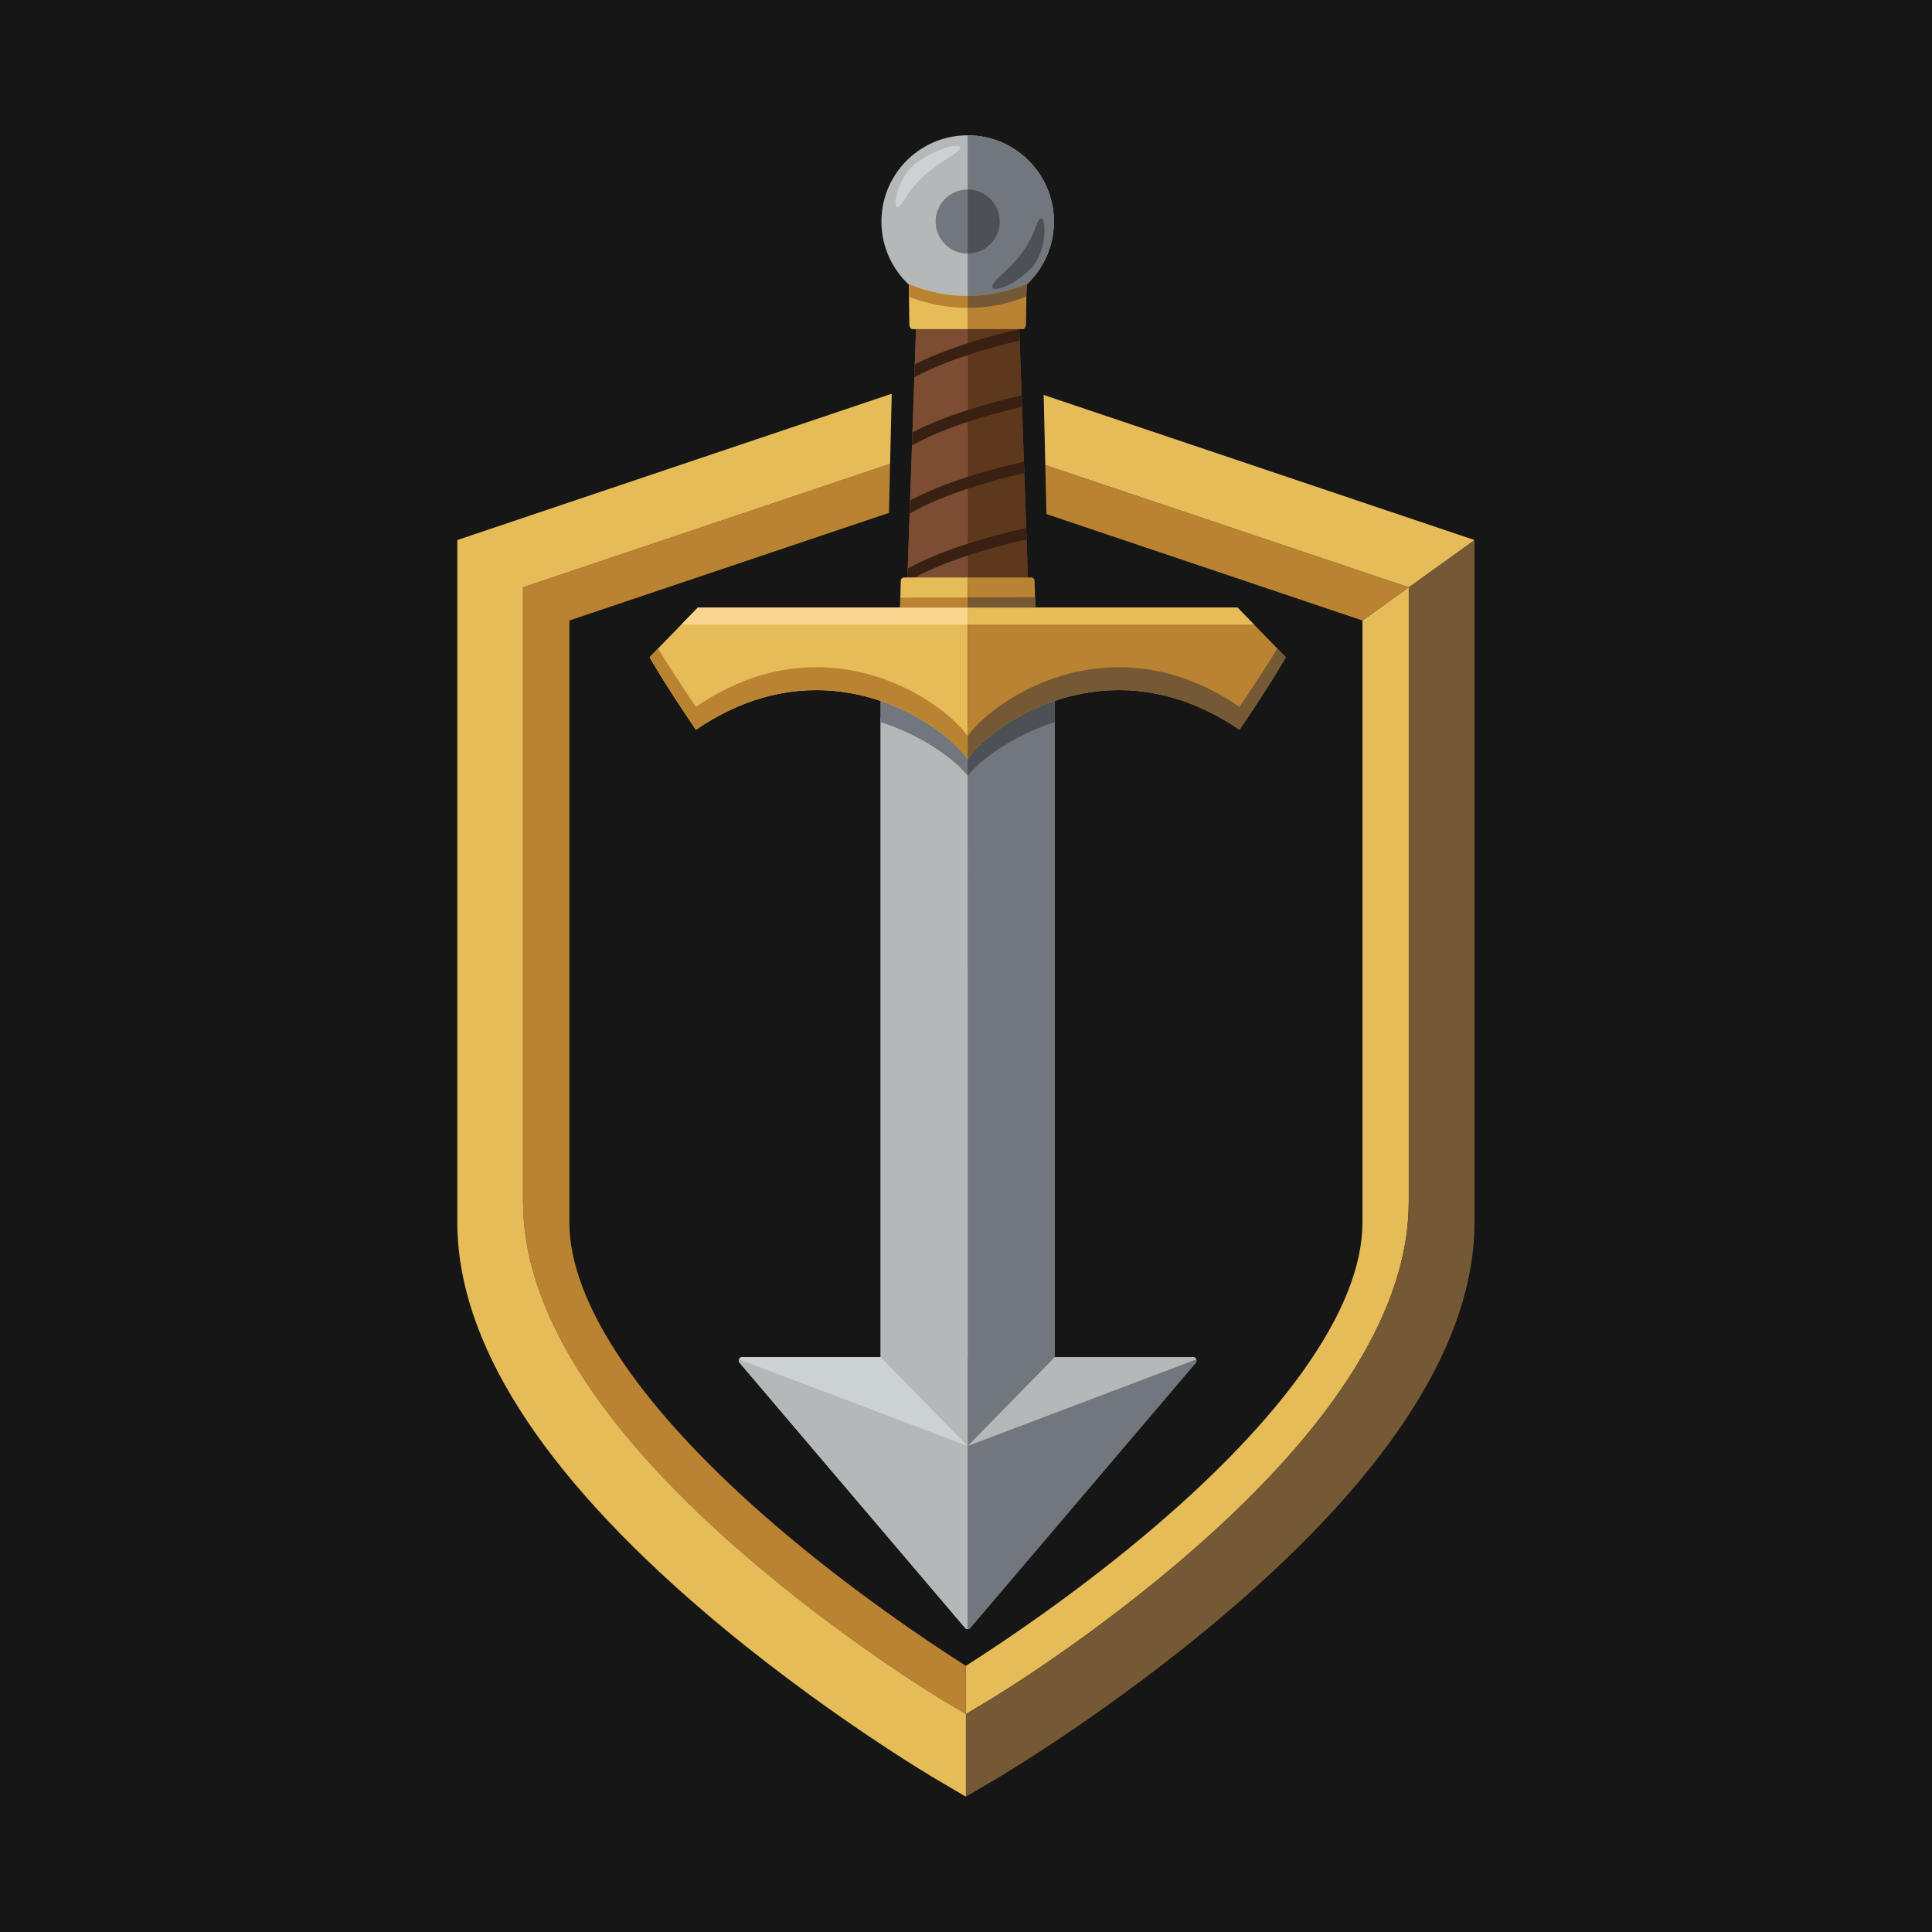
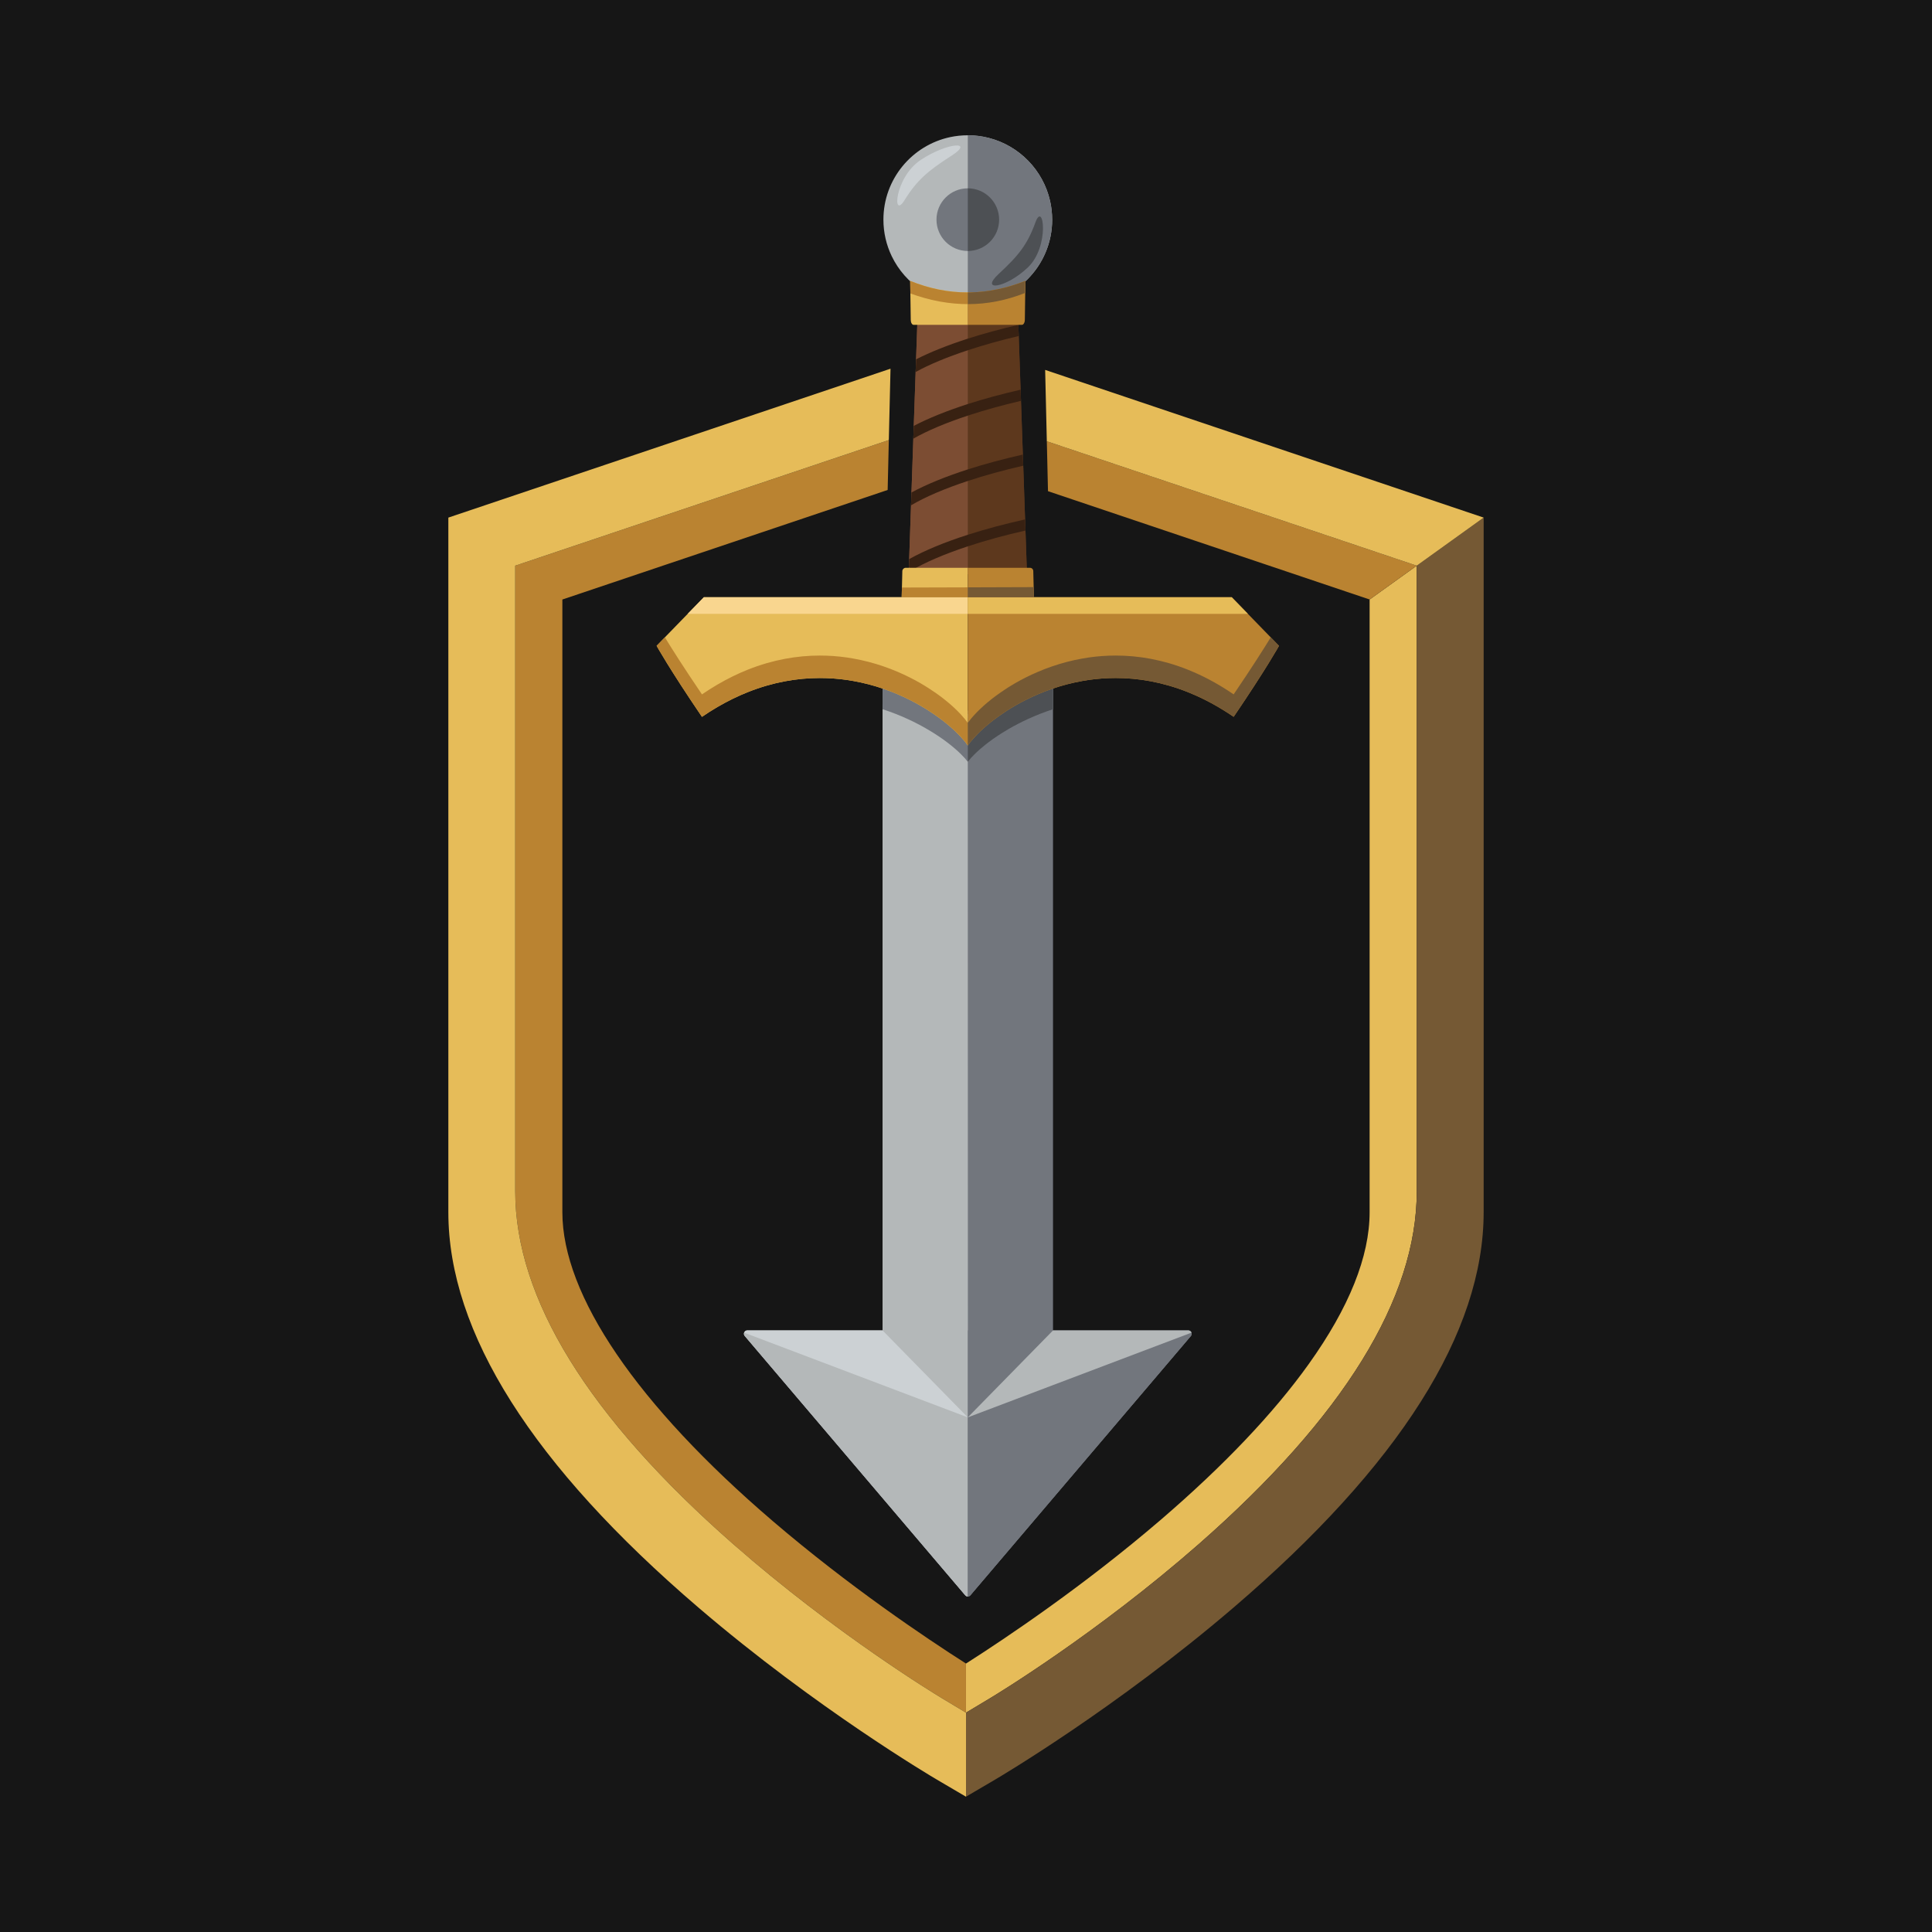
<svg xmlns="http://www.w3.org/2000/svg" width="1024" height="1024" viewBox="0 0 1024 1024">
  <rect width="1024" height="1024" fill="#161616" />
-   <svg x="242.4" y="71.7" width="539.1" height="880.6" viewBox="0 0 454 741.57">
+   <svg x="237.6" y="71.7" width="548.8" height="880.6" viewBox="0 0 559 897.08">
    <defs>
      <style>
      .cls-1 {
        fill: #382112;
      }

      .cls-2 {
        fill: #b4b8b9;
      }

      .cls-3 {
        fill: #f9d68f;
      }

      .cls-4 {
        fill: #7c4d33;
      }

      .cls-5 {
        fill: #4d5054;
      }

      .cls-6 {
        fill: #72767d;
      }

      .cls-7 {
        fill: #ccd1d4;
      }

      .cls-8 {
        fill: #e6bc59;
      }

      .cls-9 {
        fill: #ba8331;
      }

      .cls-10 {
        fill: #5d381d;
      }

      .cls-11 {
        fill: #755934;
      }
    </style>
    </defs>
    <g id="Ebene_2-2" data-name="Ebene 2">
      <g>
-         <path class="cls-8" d="M424.66,201.73l-20.66,14.84v268.68c0,19.4-8.98,41.8-26.69,66.57-15.5,21.67-37.38,44.69-65.05,68.43-33.51,28.76-67.48,51.58-85.27,62.92v21.54h.01l11.02-6.63c1.87-1.12,46.16-27.91,91.09-67.32,63.41-55.63,95.56-107.68,95.56-154.72V201.73h-.01Z" />
-         <path class="cls-11" d="M424.67,201.73v274.31c0,47.04-32.15,99.09-95.56,154.72-44.93,39.41-89.22,66.2-91.09,67.32l-11.02,6.63h-.01v36.86s12.67-7.44,12.67-7.44c2.14-1.25,53.01-31.28,104.6-75.45,72.82-62.35,109.74-120.7,109.74-173.43V180.65l-29.33,21.08ZM215.98,698.08l11.01,6.63h0s-11.01-6.63-11.01-6.63Z" />
-         <path class="cls-9" d="M50,485.25V216.57l142.65-48.04.51-21.89L29.33,201.73v274.31c0,47.04,32.15,99.09,95.56,154.72,44.93,39.41,89.22,66.2,91.09,67.32l11.01,6.63v-21.54c-17.66-11.26-51.29-33.84-84.73-62.47-59.49-50.94-92.26-99.05-92.26-135.45ZM262.44,147.18l.51,21.89,94.16,31.71,1.17.39,45.72,15.4,20.66-14.84-162.22-54.55Z" />
-         <path class="cls-8" d="M215.98,698.08c-1.87-1.12-46.16-27.91-91.09-67.32-63.41-55.63-95.56-107.68-95.56-154.72V201.73l163.83-55.09.74-31.29L0,180.65v304.6c0,52.73,36.92,111.08,109.74,173.43,51.59,44.17,102.46,74.2,104.6,75.45l12.66,7.44v-36.86s-11.02-6.63-11.02-6.63ZM261.71,115.89l.73,31.29,162.22,54.55,29.34-21.08-192.29-64.76Z" />
-       </g>
-       <g>
-         <path class="cls-6" d="M329.58,547.88l-100.62,118.33c-.61.71-1.72.71-2.33,0l-100.62-118.33c-.85-.99-.14-2.52,1.16-2.52h61.73V242.78c15.89,5.77,29.46,0,33.37,5.01l5.52,16.27,7.88-3.67c3.92-5.01,15.13-11.85,31.01-17.61v302.58h61.73c1.31,0,2.02,1.53,1.17,2.52Z" />
-         <polygon class="cls-2" points="227.79 264.06 227.18 262.26 227.79 262.56 227.79 264.06" />
-         <path class="cls-2" d="M227.86,666.74c-.45.02-.91-.16-1.23-.53l-100.62-118.33c-.85-.99-.14-2.52,1.16-2.52h61.73v-285.47c4.02,1.31,7.82,2.8,11.36,4.43.79.36,1.57.73,2.34,1.1.68.34,1.36.68,2.03,1.03.07.03.15.07.22.11h.01c.73.38,1.46.76,2.17,1.16h0c.71.39,1.41.78,2.09,1.18,1.02.59,2.02,1.2,2.98,1.8.64.4,1.26.81,1.87,1.21.61.4,1.21.81,1.79,1.21.29.21.57.41.86.61.56.4,1.11.81,1.64,1.21.53.4,1.05.8,1.55,1.2.37.3.73.59,1.09.89.35.29.7.58,1.04.88.45.39.89.77,1.3,1.16.42.38.82.75,1.2,1.13,1.33,1.3,2.45,2.53,3.34,3.67l.07,382.87Z" />
-         <path class="cls-6" d="M329.58,547.88l-100.62,118.33c-.31.36-.74.54-1.17.53v-121.38h100.62c1.31,0,2.02,1.53,1.17,2.52Z" />
-         <path class="cls-2" d="M125.74,546.38c-.17.48-.12,1.05.27,1.5l100.62,118.33c.31.35.72.53,1.16.53v-81.71l-102.05-38.65Z" />
-         <path class="cls-7" d="M127.17,545.36c-.85,0-1.44.66-1.51,1.39.01-.13.04-.25.09-.37l102.05,38.65-38.89-39.67h-61.73Z" />
-         <path class="cls-6" d="M329.85,546.37c.17.48.12,1.06-.27,1.52l-100.63,118.33c-.31.35-.72.53-1.16.53v-81.71s102.06-38.66,102.06-38.66Z" />
-         <path class="cls-2" d="M328.4,545.36c.85,0,1.46.62,1.53,1.36-.01-.13-.04-.23-.08-.35l-102.06,38.66,38.89-39.67h61.72Z" />
-       </g>
-       <path class="cls-6" d="M266.68,244.78v17.11c-4.02,1.31-7.81,2.81-11.35,4.43-.79.36-1.57.73-2.34,1.1-.69.34-1.37.68-2.04,1.03h-.01c-.07.03-.14.07-.21.11-.74.38-1.47.77-2.18,1.16-.58.32-1.16.64-1.72.96-.25.15-.5.3-.75.44-.89.52-1.76,1.05-2.6,1.58-.64.4-1.27.8-1.88,1.21-.61.4-1.21.81-1.79,1.21-.29.2-.57.41-.85.61-.57.4-1.12.81-1.65,1.21-.53.4-1.05.8-1.55,1.2-.74.59-1.45,1.18-2.13,1.77-.45.39-.88.77-1.3,1.16-.42.38-.82.76-1.2,1.13-1.33,1.3-2.45,2.53-3.34,3.67-.89-1.14-2.01-2.37-3.34-3.67-.38-.38-.78-.75-1.2-1.13-.41-.39-.85-.77-1.3-1.16-.34-.3-.69-.59-1.04-.88-.36-.3-.72-.59-1.09-.89-.5-.4-1.02-.8-1.55-1.2-.53-.4-1.08-.81-1.64-1.21-.29-.2-.57-.4-.86-.61-.58-.4-1.18-.81-1.79-1.21-.61-.4-1.23-.81-1.87-1.21-.96-.6-1.96-1.21-2.98-1.8-.68-.4-1.38-.79-2.09-1.18h0c-.71-.4-1.44-.78-2.17-1.16h-.01c-.07-.04-.15-.08-.22-.11-.67-.35-1.35-.69-2.03-1.03-.77-.37-1.55-.74-2.34-1.1-3.54-1.63-7.34-3.12-11.36-4.43v-17.11c15.89,5.77,29.46,0,33.37,5.01l5.52,16.27,7.88-3.67c3.92-5.01,15.13-11.85,31.01-17.61Z" />
-       <path class="cls-5" d="M266.68,244.78v17.11c-4.02,1.31-7.81,2.81-11.35,4.43-.79.36-1.57.73-2.34,1.1-.69.34-1.37.68-2.04,1.03h-.01c-.07.03-.14.07-.21.11-.74.38-1.47.77-2.18,1.16-.58.32-1.16.64-1.72.96-.25.15-.5.3-.75.44-.89.52-1.76,1.05-2.6,1.58-.64.4-1.27.8-1.88,1.21-.61.4-1.21.81-1.79,1.21-.29.2-.57.41-.85.61-.57.4-1.12.81-1.65,1.21-.53.4-1.05.8-1.55,1.2-.74.59-1.45,1.18-2.13,1.77-.45.39-.88.77-1.3,1.16-.42.38-.82.76-1.2,1.13-1.33,1.3-2.45,2.53-3.34,3.67v-19.81l7.88-3.67c3.92-5.01,15.13-11.85,31.01-17.61Z" />
-       <g>
-         <path class="cls-8" d="M232.12,273.32c-.4.4-.78.8-1.14,1.19-1.26,1.36-2.33,2.66-3.18,3.86v-67.59h-120.44l-21.56,22.18s5.73,10.38,20.69,32.4c1.18-.81,2.36-1.58,3.53-2.33,1.17-.74,2.34-1.46,3.51-2.14,1.17-.69,2.34-1.34,3.5-1.96,1.16-.62,2.33-1.21,3.48-1.79,1.16-.57,2.31-1.11,3.47-1.62,1.16-.51,2.3-.99,3.45-1.45,11.44-4.55,22.48-6.42,32.82-6.42,4.2,0,8.3.31,12.24.87.99.15,1.97.31,2.94.48,9.7,1.71,18.49,4.91,26.06,8.75.75.38,1.5.77,2.23,1.16.65.36,1.3.72,1.94,1.09.07.03.14.07.21.12h0c.7.4,1.39.8,2.07,1.23h0c.68.41,1.35.82,2,1.25.97.62,1.93,1.27,2.85,1.9.61.42,1.2.86,1.79,1.28.58.42,1.16.86,1.71,1.28.28.22.54.43.82.64.53.42,1.06.86,1.57,1.28.51.42,1,.85,1.48,1.27.35.32.7.62,1.04.94.33.31.67.61.99.93.43.41.85.81,1.24,1.23.4.4.78.79,1.15,1.19,1.27,1.37,2.34,2.67,3.19,3.88.85-1.2,1.92-2.5,3.19-3.88.36-.39.74-.79,1.15-1.19.23-.24.47-.47.71-.7-.24.24-.48.47-.72.71Z" />
-         <path class="cls-9" d="M369.79,232.96s-5.73,10.39-20.69,32.4c-6.06-4.15-12.08-7.47-17.99-10.05-.99-.44-1.97-.85-2.96-1.24-11.44-4.55-22.48-6.42-32.82-6.42-4.21,0-8.3.3-12.25.86-.98.15-1.97.31-2.93.48-9.7,1.71-18.5,4.91-26.07,8.75-.75.38-1.5.77-2.23,1.16-.66.36-1.31.72-1.95,1.09h-.01c-.06.03-.13.07-.2.11-.7.4-1.4.82-2.08,1.23-.55.34-1.11.67-1.64,1.01-.24.16-.48.32-.72.47-.85.55-1.68,1.11-2.48,1.67-.61.42-1.21.84-1.79,1.27-.59.43-1.16.86-1.71,1.28-.28.21-.55.44-.82.65-.54.42-1.06.85-1.57,1.27-.51.43-1,.85-1.48,1.27-.71.63-1.38,1.25-2.03,1.87-.43.41-.84.82-1.25,1.23-.4.4-.78.8-1.14,1.19-1.26,1.36-2.33,2.66-3.18,3.86v-67.59s120.42,0,120.42,0l21.57,22.18Z" />
-         <path class="cls-9" d="M227.79,268.14s0-.01.01-.01v10.24s-.01.01-.01.02c-.85-1.21-1.92-2.51-3.19-3.88-.36-.4-.74-.79-1.14-1.19-.4-.41-.82-.82-1.25-1.23-.32-.31-.65-.62-.99-.93-.34-.31-.69-.62-1.04-.94-.48-.42-.97-.84-1.48-1.27-.5-.42-1.03-.85-1.56-1.27-.28-.21-.55-.43-.83-.65-.55-.42-1.12-.85-1.7-1.28-.59-.42-1.18-.85-1.79-1.27-.92-.64-1.87-1.28-2.85-1.91-.64-.42-1.31-.83-1.99-1.24h-.01c-.68-.42-1.37-.83-2.07-1.23h-.01c-.07-.04-.14-.08-.21-.11-.64-.37-1.29-.73-1.94-1.09-.73-.39-1.48-.78-2.23-1.16-7.57-3.84-16.37-7.04-26.07-8.75-.97-.17-1.95-.33-2.94-.48-3.94-.56-8.04-.86-12.24-.86-10.34,0-21.38,1.87-32.82,6.42-1.15.45-2.29.94-3.45,1.45-1.15.5-2.31,1.04-3.46,1.61-1.16.57-2.32,1.17-3.49,1.79-1.16.62-2.33,1.28-3.5,1.96-1.18.69-2.34,1.41-3.52,2.15-1.17.75-2.35,1.52-3.53,2.33-14.96-22.01-20.69-32.4-20.69-32.4l3.77-3.88c3.22,5.27,8.66,13.88,16.92,26.03,1.18-.81,2.36-1.58,3.53-2.33,1.18-.74,2.34-1.46,3.52-2.15,1.17-.68,2.34-1.34,3.5-1.96,1.17-.62,2.33-1.21,3.49-1.79,1.15-.57,2.31-1.1,3.46-1.61,1.16-.51,2.3-.99,3.45-1.45,11.44-4.55,22.48-6.42,32.82-6.42,4.2,0,8.3.3,12.24.86.99.15,1.97.31,2.94.48,9.7,1.71,18.5,4.91,26.07,8.75.75.38,1.5.77,2.23,1.16.65.36,1.3.72,1.94,1.09.07.03.14.07.21.11h.01c.7.4,1.39.81,2.07,1.23h.01c.68.41,1.35.82,1.99,1.25.98.62,1.93,1.26,2.85,1.9.61.42,1.2.85,1.79,1.27.58.43,1.15.86,1.7,1.28.28.22.55.44.83.65.53.42,1.06.85,1.56,1.28.51.42,1,.84,1.48,1.26.35.32.7.63,1.04.94.34.31.67.62.99.93.43.41.85.82,1.25,1.23.4.4.78.79,1.14,1.19,1.27,1.38,2.34,2.67,3.19,3.88Z" />
-         <path class="cls-11" d="M369.79,232.96s-5.73,10.39-20.69,32.4c-6.06-4.15-12.08-7.47-17.99-10.05-.99-.44-1.97-.85-2.96-1.24-11.44-4.55-22.48-6.42-32.82-6.42-4.21,0-8.3.3-12.25.86-.98.15-1.97.31-2.93.48-9.7,1.71-18.5,4.91-26.07,8.75-.75.38-1.5.77-2.23,1.16-.66.36-1.31.72-1.95,1.09h-.01c-.06.03-.13.07-.2.11-.7.4-1.4.82-2.08,1.23-.55.34-1.11.67-1.64,1.01-.24.16-.48.32-.72.47-.85.55-1.68,1.11-2.48,1.67-.61.42-1.21.84-1.79,1.27-.59.43-1.16.86-1.71,1.28-.28.21-.55.44-.82.65-.54.42-1.06.85-1.57,1.27-.51.43-1,.85-1.48,1.27-.71.63-1.38,1.25-2.03,1.87-.43.41-.84.82-1.25,1.23-.4.4-.78.8-1.14,1.19-.32.34-.62.68-.91,1.01-.87.99-1.63,1.95-2.27,2.85v-10.25c.43-.61.92-1.25,1.47-1.91.25-.31.52-.62.8-.93.06-.08.13-.16.21-.24.22-.26.46-.52.7-.78.36-.39.74-.79,1.14-1.19.41-.41.82-.82,1.25-1.23.65-.62,1.32-1.24,2.03-1.87.48-.42.97-.84,1.48-1.27.51-.42,1.03-.85,1.57-1.27.27-.21.54-.44.82-.65.55-.42,1.12-.85,1.71-1.28.58-.43,1.18-.85,1.79-1.27.8-.56,1.63-1.12,2.48-1.67.24-.15.48-.31.72-.47.53-.34,1.09-.67,1.64-1.01.68-.41,1.38-.83,2.08-1.23.07-.04.14-.08.2-.11h.01c.64-.37,1.29-.73,1.95-1.09.73-.39,1.48-.78,2.23-1.16,7.57-3.84,16.37-7.04,26.07-8.75.96-.17,1.95-.33,2.93-.48,3.95-.56,8.04-.86,12.25-.86,10.34,0,21.38,1.87,32.82,6.42.99.39,1.97.8,2.96,1.24,5.91,2.58,11.93,5.9,17.99,10.05,8.25-12.14,13.7-20.75,16.92-26.02l3.77,3.87Z" />
-         <polygon class="cls-3" points="227.79 210.78 227.79 218.38 99.97 218.38 107.36 210.78 227.79 210.78" />
-         <polygon class="cls-8" points="355.61 218.38 227.79 218.38 227.79 210.78 348.22 210.78 355.61 218.38" />
-       </g>
-       <g>
-         <polygon class="cls-10" points="227.79 200.28 254.79 200.28 250.53 77.05 250.45 77.05 227.79 77.05 227.79 200.28" />
-         <polygon class="cls-4" points="205.14 77.05 205.06 77.05 200.79 200.28 227.79 200.28 227.79 77.05 205.14 77.05" />
-         <polygon class="cls-10" points="254.79 200.28 227.79 200.28 227.79 77.05 250.53 77.05 250.63 79.87 250.86 86.5 251.03 91.59 251.88 116.09 252.06 121.18 252.9 145.69 253.08 150.77 253.93 175.29 254.1 180.37 254.79 200.28" />
-         <polygon class="cls-4" points="227.79 77.05 227.79 200.28 200.79 200.28 200.9 197.03 201.03 193.41 201.88 168.84 202.08 163 202.93 138.43 203.13 132.61 203.99 108.01 204.19 102.23 204.96 79.87 205.06 77.05 227.79 77.05" />
-         <path class="cls-1" d="M200.9,197.03l.99,1.66c6.44-3.83,15.37-7.64,25.9-11.11,7.97-2.64,16.86-5.08,26.31-7.21l-.17-5.08c-9.41,2.09-18.21,4.46-26.14,7.01-10.67,3.43-19.78,7.2-26.76,11.11l-.13,3.62Z" />
-         <path class="cls-1" d="M252.06,121.18c-8.69,2.02-16.88,4.3-24.27,6.74-9.98,3.29-18.51,6.88-24.86,10.51l.2-5.82c6.67-3.5,15.03-6.87,24.66-9.97,7.35-2.37,15.45-4.57,24.09-6.55l.18,5.09Z" />
-         <path class="cls-1" d="M253.08,150.77c-9.06,2.08-17.61,4.44-25.29,6.98-10.53,3.47-19.46,7.28-25.9,11.11v-.02s.19-5.84.19-5.84c6.83-3.7,15.57-7.27,25.71-10.54,7.64-2.45,16.08-4.73,25.11-6.77l.18,5.08Z" />
-         <path class="cls-1" d="M251.03,91.59c-8.3,1.96-16.14,4.16-23.24,6.51-9.43,3.11-17.57,6.48-23.8,9.91l.2-5.78c6.49-3.3,14.47-6.49,23.6-9.43,7.06-2.27,14.81-4.38,23.07-6.3l.17,5.09Z" />
-       </g>
-       <g>
-         <path class="cls-8" d="M199.48,197.36h28.31v13.42h-30.17l.23-8.99.07-2.9c.02-.8.63-1.45,1.41-1.52.05-.01.1-.01.15-.01Z" />
-         <path class="cls-9" d="M257.74,201.79l-.07-2.95c-.02-.82-.69-1.48-1.51-1.48h-28.37v13.42h30.18l-.23-8.99Z" />
-         <polygon class="cls-9" points="227.79 206.28 227.79 210.78 197.62 210.78 197.73 206.37 227.79 206.28" />
-         <polygon class="cls-11" points="257.97 210.78 227.79 210.78 227.79 206.28 257.85 206.18 257.97 210.78" />
-       </g>
-       <g>
-         <path class="cls-2" d="M266.29,38.5c0,21.26-17.23,38.5-38.5,38.5-15.32,0-28.55-8.95-34.75-21.91-2.4-5.02-3.75-10.65-3.75-16.59,0-18.53,13.1-34.01,30.54-37.68,2.57-.54,5.23-.82,7.96-.82,3.34,0,6.59.43,9.68,1.23,13.88,3.59,24.71,14.73,27.87,28.77.62,2.73.95,5.58.95,8.5Z" />
-         <path class="cls-6" d="M266.29,38.5c0,21.26-17.23,38.5-38.5,38.5V0c3.34,0,6.59.43,9.68,1.23,13.88,3.59,24.71,14.73,27.87,28.77.62,2.73.95,5.58.95,8.5Z" />
-         <circle class="cls-6" cx="227.79" cy="38.5" r="14.3" />
-         <path class="cls-5" d="M242.09,38.5c0,7.9-6.4,14.3-14.3,14.3v-28.6c7.9,0,14.3,6.4,14.3,14.3Z" />
-         <path class="cls-7" d="M198.92,29.61c-5.7,9.2-4.57-10.45,7.43-18.39,11.99-7.94,24.77-8.8,14.02-1.91s-15.74,11.1-21.45,20.3Z" />
-         <path class="cls-5" d="M258.64,39.75c3.7-10.18,6.62,10.92-3.39,20.49-10.01,9.57-22.32,11.3-13.31,2.95s13-13.27,16.7-23.45Z" />
-       </g>
-       <g>
-         <path class="cls-9" d="M254.08,66.45l-.26,17.76c-.01,1.27-.62,2.29-1.35,2.29h-24.68v-14.78c.48-.01.95-.01,1.43-.02,8.33-.16,16.61-1.91,24.82-5.23.01-.01.03-.01.04-.02Z" />
-         <path class="cls-8" d="M227.79,86.5v-14.78c.06,0,.12,0,.18,0-8.76,0-17.58-1.75-26.47-5.27l.26,17.84c.02,1.23.6,2.21,1.31,2.21h49.39s0,0,0,0h-24.68Z" />
-         <path class="cls-9" d="M253.96,71.94l.08-5.49c-17.68,6.99-35.19,7.07-52.54,0l.08,5.74c18.13,6.61,35.58,6.45,52.37-.24Z" />
-         <path class="cls-11" d="M254.04,66.45v.02l-.08,5.47c-8.56,3.41-17.28,5.12-26.17,5.11v-5.33c.48-.01.95-.01,1.43-.02,8.23-.21,16.5-1.97,24.82-5.25Z" />
+         <g>
+           <path class="cls-8" d="M522.87,232.39l-25.44,18.27v330.82c0,23.89-11.06,51.47-32.86,81.97-19.08,26.68-46.03,55.03-80.09,84.26-41.26,35.41-83.09,63.51-104.99,77.47v26.52h.01l13.57-8.16c2.3-1.38,56.84-34.36,112.16-82.89,78.08-68.5,117.66-132.58,117.66-190.5V232.39h-.01Z" />
+           <path class="cls-11" d="M522.89,232.39v337.75c0,57.92-39.59,122.01-117.66,190.5-55.32,48.52-109.85,81.51-112.16,82.89l-13.57,8.16h-.01v45.38s15.6-9.16,15.6-9.16c2.63-1.54,65.27-38.51,128.79-92.9,89.66-76.77,135.12-148.62,135.12-213.54V206.43l-36.11,25.96ZM265.93,843.53l13.56,8.16h0s-13.56-8.16-13.56-8.16Z" />
+           <path class="cls-9" d="M61.56,581.48V250.66l175.64-59.15.63-26.95L36.11,232.39v337.75c0,57.92,39.59,122.01,117.66,190.5,55.32,48.52,109.85,81.51,112.16,82.89l13.56,8.16v-26.52c-21.74-13.86-63.15-41.67-104.33-76.92-73.25-62.72-113.6-121.96-113.6-166.78ZM323.14,165.22l.63,26.95,115.94,39.04,1.44.48,56.29,18.96,25.44-18.27-199.74-67.17Z" />
+           <path class="cls-8" d="M265.93,843.53c-2.3-1.38-56.84-34.36-112.16-82.89-78.08-68.5-117.66-132.58-117.66-190.5V232.39l201.72-67.83.91-38.53L0,206.43v375.05c0,64.93,45.46,136.77,135.12,213.54,63.52,54.39,126.16,91.36,128.79,92.9l15.59,9.16v-45.38s-13.57-8.16-13.57-8.16ZM322.24,126.69l.9,38.53,199.74,67.17,36.13-25.96-236.76-79.74Z" />
+         </g>
+         <g>
+           <path class="cls-6" d="M400.92,648.3l-119.06,140.02c-.72.84-2.04.84-2.76,0l-119.06-140.02c-1.01-1.17-.17-2.98,1.37-2.98h73.04v-358.04c18.8,6.83,34.86,0,39.49,5.93l6.53,19.25,9.32-4.34c4.64-5.93,17.9-14.02,36.69-20.84v358.04h73.04c1.55,0,2.39,1.81,1.38,2.98Z" />
+           <polygon class="cls-2" points="280.47 312.46 279.75 310.33 280.47 310.68 280.47 312.46" />
+           <path class="cls-2" d="M280.56,788.94c-.53.02-1.08-.19-1.46-.63l-119.06-140.02c-1.01-1.17-.17-2.98,1.37-2.98h73.04v-337.79c4.76,1.55,9.25,3.31,13.44,5.24.93.43,1.86.86,2.77,1.3.8.4,1.61.8,2.4,1.22.08.04.18.08.26.13h.01c.86.45,1.73.9,2.57,1.37h.01c.84.46,1.67.92,2.47,1.4,1.21.7,2.39,1.42,3.53,2.13.76.47,1.49.96,2.21,1.43.72.47,1.43.96,2.12,1.43.34.25.67.49,1.02.72.66.47,1.31.96,1.94,1.43.63.47,1.24.95,1.83,1.42.44.35.86.7,1.29,1.05.41.34.83.69,1.23,1.04.53.46,1.05.91,1.54,1.37.5.45.97.89,1.42,1.34,1.57,1.54,2.9,2.99,3.95,4.34l.08,453.05Z" />
+           <path class="cls-6" d="M400.92,648.3l-119.06,140.02c-.37.43-.88.64-1.38.63l.05-143.63h119.01c1.55,0,2.39,1.81,1.38,2.98Z" />
+           <path class="cls-2" d="M159.72,646.52c-.21.57-.15,1.24.32,1.78l119.06,140.02c.37.41.85.63,1.37.63v-96.69l-120.75-45.73Z" />
+           <path class="cls-7" d="M161.41,645.32c-1.01,0-1.7.78-1.79,1.64.02-.15.05-.3.1-.44l120.75,45.73-46.02-46.94h-73.04Z" />
+           <path class="cls-6" d="M401.24,646.51c.21.57.14,1.26-.32,1.79l-119.07,140.01c-.37.41-.85.63-1.37.63v-96.69s120.77-45.74,120.77-45.74Z" />
+           <path class="cls-2" d="M399.52,645.32c1.01,0,1.73.74,1.82,1.6-.02-.15-.05-.27-.1-.41l-120.77,45.74,46.01-46.94h73.04Z" />
+         </g>
+         <path class="cls-6" d="M326.49,289.64v20.25c-4.76,1.55-9.24,3.33-13.43,5.24-.93.43-1.86.86-2.77,1.3-.82.4-1.62.8-2.41,1.22h-.01c-.08.04-.17.08-.25.13-.88.45-1.74.91-2.58,1.37-.69.38-1.37.76-2.04,1.14-.3.18-.59.35-.89.52-1.05.62-2.08,1.24-3.08,1.87-.76.47-1.5.95-2.22,1.43-.72.47-1.43.96-2.12,1.43-.34.24-.67.49-1.01.72-.67.47-1.33.96-1.95,1.43-.63.47-1.24.95-1.83,1.42-.88.7-1.72,1.4-2.52,2.09-.53.46-1.04.91-1.54,1.37-.5.45-.97.9-1.42,1.34-1.57,1.54-2.9,2.99-3.95,4.34-1.05-1.35-2.38-2.8-3.95-4.34-.45-.45-.92-.89-1.42-1.34-.49-.46-1.01-.91-1.54-1.37-.4-.35-.82-.7-1.23-1.04-.43-.35-.85-.7-1.29-1.05-.59-.47-1.21-.95-1.83-1.42-.63-.47-1.28-.96-1.94-1.43-.34-.24-.67-.47-1.02-.72-.69-.47-1.4-.96-2.12-1.43-.72-.47-1.46-.96-2.21-1.43-1.14-.71-2.32-1.43-3.53-2.13-.8-.47-1.63-.93-2.47-1.4h-.01c-.84-.47-1.7-.92-2.57-1.37h-.01c-.08-.05-.18-.09-.26-.13-.79-.41-1.6-.82-2.4-1.22-.91-.44-1.83-.88-2.77-1.3-4.19-1.93-8.69-3.69-13.44-5.24v-20.25c18.8,6.83,34.86,0,39.49,5.93l6.53,19.25,9.32-4.34c4.64-5.93,17.9-14.02,36.69-20.84Z" />
+         <path class="cls-5" d="M326.49,289.64v20.25c-4.76,1.55-9.24,3.33-13.43,5.24-.93.43-1.86.86-2.77,1.3-.82.4-1.62.8-2.41,1.22h-.01c-.08.04-.17.08-.25.13-.88.45-1.74.91-2.58,1.37-.69.38-1.37.76-2.04,1.14-.3.18-.59.35-.89.52-1.05.62-2.08,1.24-3.08,1.87-.76.47-1.5.95-2.22,1.43-.72.47-1.43.96-2.12,1.43-.34.24-.67.49-1.01.72-.67.47-1.33.96-1.95,1.43-.63.47-1.24.95-1.83,1.42-.88.7-1.72,1.4-2.52,2.09-.53.46-1.04.91-1.54,1.37-.5.45-.97.9-1.42,1.34-1.57,1.54-2.9,2.99-3.95,4.34v-23.44l9.32-4.34c4.64-5.93,17.9-14.02,36.69-20.84Z" />
+         <g>
+           <path class="cls-8" d="M285.6,323.41c-.47.47-.92.95-1.35,1.41-1.49,1.61-2.76,3.15-3.76,4.57v-79.98h-142.52l-25.51,26.25s6.78,12.29,24.48,38.34c1.4-.96,2.79-1.88,4.18-2.76,1.39-.87,2.77-1.72,4.16-2.54,1.39-.81,2.77-1.59,4.15-2.32,1.38-.74,2.76-1.44,4.12-2.11,1.37-.67,2.73-1.31,4.1-1.91,1.37-.6,2.72-1.18,4.08-1.71,13.53-5.39,26.61-7.6,38.84-7.6,4.97,0,9.82.36,14.48,1.02,1.17.18,2.33.36,3.48.56,11.48,2.02,21.88,5.81,30.84,10.35.89.45,1.77.91,2.64,1.38.77.42,1.54.85,2.29,1.29.08.04.17.09.25.14h.01c.82.48,1.65.95,2.45,1.45h.01c.8.49,1.59.98,2.36,1.47,1.15.74,2.28,1.5,3.37,2.25.72.5,1.42,1.01,2.11,1.51.69.5,1.37,1.01,2.02,1.51.33.26.64.51.97.76.63.5,1.25,1.01,1.85,1.51.6.5,1.19,1,1.75,1.5.42.37.82.74,1.23,1.11.4.36.79.72,1.17,1.1.51.49,1.01.96,1.47,1.45.47.48.93.94,1.36,1.41,1.5,1.63,2.77,3.16,3.77,4.59,1.01-1.42,2.27-2.96,3.77-4.59.43-.46.88-.94,1.36-1.41.27-.28.56-.56.84-.83-.28.28-.57.56-.85.84Z" />
+           <path class="cls-9" d="M448.5,275.66s-6.78,12.29-24.48,38.34c-7.17-4.91-14.29-8.84-21.29-11.89-1.17-.52-2.33-1.01-3.5-1.47-13.54-5.38-26.6-7.6-38.84-7.6-4.98,0-9.82.36-14.5,1.02-1.16.18-2.33.37-3.47.57-11.48,2.02-21.89,5.81-30.85,10.35-.89.45-1.77.91-2.64,1.37-.78.43-1.55.85-2.31,1.29h-.01c-.07.04-.15.08-.24.13-.83.47-1.66.97-2.46,1.46-.65.4-1.31.79-1.94,1.2-.28.19-.57.38-.85.56-1.01.65-1.99,1.31-2.93,1.98-.72.5-1.43.99-2.12,1.5-.7.51-1.37,1.02-2.02,1.51-.33.25-.65.52-.97.77-.64.5-1.25,1.01-1.86,1.5-.6.51-1.18,1.01-1.75,1.5-.84.75-1.63,1.48-2.4,2.21-.51.49-.99.97-1.48,1.46-.47.47-.92.95-1.35,1.41-1.49,1.61-2.76,3.15-3.76,4.57v-79.98s142.49,0,142.49,0l25.52,26.25Z" />
+           <path class="cls-9" d="M280.47,317.29s0-.01.01-.01v12.12s-.01.01-.01.02c-1.01-1.43-2.27-2.97-3.77-4.59-.43-.47-.88-.93-1.35-1.41-.47-.49-.97-.97-1.48-1.46-.38-.37-.77-.73-1.17-1.1-.4-.37-.82-.73-1.23-1.11-.57-.5-1.15-.99-1.75-1.5-.59-.5-1.22-1.01-1.85-1.5-.33-.25-.65-.51-.98-.77-.65-.5-1.33-1.01-2.01-1.51-.7-.5-1.4-1.01-2.12-1.5-1.09-.76-2.21-1.51-3.37-2.26-.76-.5-1.55-.98-2.35-1.47h-.01c-.8-.5-1.62-.98-2.45-1.46h-.01c-.08-.05-.17-.09-.25-.13-.76-.44-1.53-.86-2.3-1.29-.86-.46-1.75-.92-2.64-1.37-8.96-4.54-19.37-8.33-30.85-10.35-1.15-.2-2.31-.39-3.48-.57-4.66-.66-9.51-1.02-14.48-1.02-12.24,0-25.3,2.21-38.84,7.6-1.36.53-2.71,1.11-4.08,1.72-1.36.59-2.73,1.23-4.09,1.91-1.37.67-2.75,1.38-4.13,2.12-1.37.73-2.76,1.51-4.14,2.32-1.4.82-2.77,1.67-4.17,2.54-1.38.89-2.78,1.8-4.18,2.76-17.7-26.04-24.48-38.34-24.48-38.34l4.46-4.59c3.81,6.24,10.25,16.42,20.02,30.8,1.4-.96,2.79-1.87,4.18-2.76,1.4-.88,2.77-1.73,4.17-2.54,1.38-.8,2.77-1.59,4.14-2.32,1.38-.73,2.76-1.43,4.13-2.12,1.36-.67,2.73-1.3,4.09-1.91,1.37-.6,2.72-1.17,4.08-1.72,13.54-5.38,26.6-7.6,38.84-7.6,4.97,0,9.82.36,14.48,1.02,1.17.18,2.33.37,3.48.57,11.48,2.02,21.89,5.81,30.85,10.35.89.45,1.77.91,2.64,1.37.77.43,1.54.85,2.3,1.29.08.04.17.08.25.13h.01c.83.47,1.64.96,2.45,1.46h.01c.8.49,1.6.97,2.35,1.48,1.16.73,2.28,1.49,3.37,2.25.72.5,1.42,1.01,2.12,1.5.69.51,1.36,1.02,2.01,1.51.33.26.65.52.98.77.63.5,1.25,1.01,1.85,1.51.6.5,1.18.99,1.75,1.49.41.38.83.75,1.23,1.11.4.37.79.73,1.17,1.1.51.49,1.01.97,1.48,1.46.47.47.92.93,1.35,1.41,1.5,1.63,2.77,3.16,3.77,4.59Z" />
+           <path class="cls-11" d="M448.5,275.66s-6.78,12.29-24.48,38.34c-7.17-4.91-14.29-8.84-21.29-11.89-1.17-.52-2.33-1.01-3.5-1.47-13.54-5.38-26.6-7.6-38.84-7.6-4.98,0-9.82.36-14.5,1.02-1.16.18-2.33.37-3.47.57-11.48,2.02-21.89,5.81-30.85,10.35-.89.45-1.77.91-2.64,1.37-.78.43-1.55.85-2.31,1.29h-.01c-.07.04-.15.08-.24.13-.83.47-1.66.97-2.46,1.46-.65.4-1.31.79-1.94,1.2-.28.19-.57.38-.85.56-1.01.65-1.99,1.31-2.93,1.98-.72.5-1.43.99-2.12,1.5-.7.51-1.37,1.02-2.02,1.51-.33.25-.65.52-.97.77-.64.5-1.25,1.01-1.86,1.5-.6.51-1.18,1.01-1.75,1.5-.84.75-1.63,1.48-2.4,2.21-.51.49-.99.97-1.48,1.46-.47.47-.92.95-1.35,1.41-.38.4-.73.8-1.08,1.2-1.03,1.17-1.93,2.31-2.69,3.37v-12.13c.51-.72,1.09-1.48,1.74-2.26.3-.37.62-.73.95-1.1.07-.09.15-.19.25-.28.26-.31.54-.62.83-.92.43-.46.88-.93,1.35-1.41.49-.49.97-.97,1.48-1.46.77-.73,1.56-1.47,2.4-2.21.57-.5,1.15-.99,1.75-1.5.6-.5,1.22-1.01,1.86-1.5.32-.25.64-.52.97-.77.65-.5,1.33-1.01,2.02-1.51.69-.51,1.4-1.01,2.12-1.5.95-.66,1.93-1.33,2.93-1.98.28-.18.57-.37.85-.56.63-.4,1.29-.79,1.94-1.2.8-.49,1.63-.98,2.46-1.46.08-.05.17-.09.24-.13h.01c.76-.44,1.53-.86,2.31-1.29.86-.46,1.75-.92,2.64-1.37,8.96-4.54,19.37-8.33,30.85-10.35,1.14-.2,2.31-.39,3.47-.57,4.67-.66,9.51-1.02,14.5-1.02,12.24,0,25.3,2.21,38.84,7.6,1.17.46,2.33.95,3.5,1.47,6.99,3.05,14.12,6.98,21.29,11.89,9.76-14.37,16.21-24.55,20.02-30.79l4.46,4.58Z" />
+           <polygon class="cls-3" points="280.47 249.41 280.47 258.4 129.22 258.4 137.97 249.41 280.47 249.41" />
+           <polygon class="cls-8" points="431.72 258.4 280.47 258.4 280.47 249.41 422.98 249.41 431.72 258.4" />
+         </g>
+         <g>
+           <polygon class="cls-10" points="280.48 236.99 312.43 236.99 307.38 91.18 307.28 91.18 280.48 91.18 280.48 236.99" />
+           <polygon class="cls-4" points="253.67 91.18 253.57 91.18 248.53 236.99 280.48 236.99 280.48 91.18 253.67 91.18" />
+           <polygon class="cls-10" points="312.42 236.99 280.47 236.99 280.47 91.17 307.38 91.17 307.5 94.51 307.77 102.35 307.97 108.38 308.98 137.37 309.19 143.39 310.19 172.39 310.4 178.4 311.4 207.42 311.61 213.43 312.42 236.99" />
+           <polygon class="cls-4" points="280.47 91.17 280.47 236.99 248.52 236.99 248.65 233.14 248.81 228.86 249.81 199.78 250.05 192.87 251.06 163.8 251.29 156.91 252.31 127.81 252.55 120.97 253.46 94.51 253.58 91.17 280.47 91.17" />
+           <path class="cls-1" d="M248.65,233.14l1.17,1.96c7.62-4.53,18.19-9.04,30.65-13.15,9.43-3.12,19.95-6.01,31.13-8.53l-.2-6.01c-11.13,2.47-21.55,5.28-30.93,8.29-12.63,4.06-23.41,8.52-31.66,13.15l-.15,4.28Z" />
+           <path class="cls-1" d="M309.19,143.39c-10.28,2.39-19.97,5.09-28.72,7.98-11.81,3.89-21.9,8.14-29.42,12.44l.24-6.89c7.89-4.14,17.78-8.13,29.18-11.8,8.7-2.8,18.28-5.41,28.51-7.75l.21,6.02Z" />
+           <path class="cls-1" d="M310.4,178.4c-10.72,2.46-20.84,5.25-29.93,8.26-12.46,4.11-23.03,8.61-30.65,13.15v-.02s.22-6.91.22-6.91c8.08-4.38,18.42-8.6,30.42-12.47,9.04-2.9,19.03-5.6,29.71-8.01l.21,6.01Z" />
+           <path class="cls-1" d="M307.97,108.38c-9.82,2.32-19.1,4.92-27.5,7.7-11.16,3.68-20.79,7.67-28.16,11.73l.24-6.84c7.68-3.9,17.12-7.68,27.93-11.16,8.35-2.69,17.52-5.18,27.3-7.45l.2,6.02Z" />
+         </g>
+         <g>
+           <path class="cls-8" d="M246.97,233.53h33.5v15.88h-35.7l.27-10.64.08-3.43c.02-.95.75-1.72,1.67-1.8.06-.01.12-.01.18-.01Z" />
+           <path class="cls-9" d="M315.91,238.77l-.08-3.49c-.02-.97-.82-1.75-1.79-1.75h-33.57v15.88h35.71l-.27-10.64Z" />
+           <polygon class="cls-9" points="280.47 244.09 280.47 249.41 244.77 249.41 244.9 244.19 280.47 244.09" />
+           <polygon class="cls-11" points="316.18 249.41 280.47 249.41 280.47 244.09 316.04 243.97 316.18 249.41" />
+         </g>
+         <g>
+           <path class="cls-2" d="M326.03,45.56c0,25.16-20.39,45.56-45.56,45.56-18.13,0-33.78-10.59-41.12-25.93-2.84-5.94-4.44-12.6-4.44-19.63,0-21.93,15.5-40.24,36.14-44.59,3.04-.64,6.19-.97,9.42-.97,3.95,0,7.8.51,11.45,1.46,16.42,4.25,29.24,17.43,32.98,34.04.73,3.23,1.12,6.6,1.12,10.06Z" />
+           <path class="cls-6" d="M326.03,45.56c0,25.16-20.39,45.56-45.56,45.56V0c3.95,0,7.8.51,11.45,1.46,16.42,4.25,29.24,17.43,32.98,34.04.73,3.23,1.12,6.6,1.12,10.06Z" />
+           <circle class="cls-6" cx="280.48" cy="45.56" r="16.92" />
+           <path class="cls-5" d="M297.39,45.56c0,9.35-7.57,16.92-16.92,16.92V28.64c9.35,0,16.92,7.57,16.92,16.92Z" />
+           <path class="cls-7" d="M246.31,35.04c-6.75,10.88-5.4-12.37,8.79-21.76,14.19-9.4,29.31-10.42,16.59-2.26-12.71,8.16-18.63,13.14-25.38,24.02Z" />
+           <path class="cls-5" d="M316.98,47.04c4.38-12.05,7.83,12.93-4.01,24.25-11.84,11.32-26.41,13.37-15.75,3.5s15.39-15.7,19.76-27.74Z" />
+         </g>
+         <g>
+           <path class="cls-9" d="M311.58,78.63l-.31,21.02c-.01,1.5-.73,2.71-1.6,2.71h-29.2v-17.49c.57-.01,1.12-.01,1.69-.02,9.86-.19,19.65-2.26,29.37-6.19.01-.01.04-.01.05-.02Z" />
+           <path class="cls-8" d="M280.47,102.35v-17.49c.07,0,.14,0,.21,0-10.37,0-20.81-2.07-31.32-6.23l.31,21.11c.02,1.45.71,2.62,1.55,2.62h58.44s0,0,0,0h-29.2Z" />
+           <path class="cls-9" d="M311.44,85.12l.09-6.5c-20.92,8.27-41.64,8.36-62.16,0l.1,6.79c21.46,7.82,42.1,7.63,61.97-.29Z" />
+           <path class="cls-11" d="M311.53,78.63v.02l-.09,6.47c-10.13,4.03-20.45,6.06-30.97,6.05v-6.31c.57-.01,1.12-.01,1.69-.02,9.74-.25,19.52-2.33,29.37-6.21Z" />
+         </g>
      </g>
    </g>
  </svg>
</svg>
